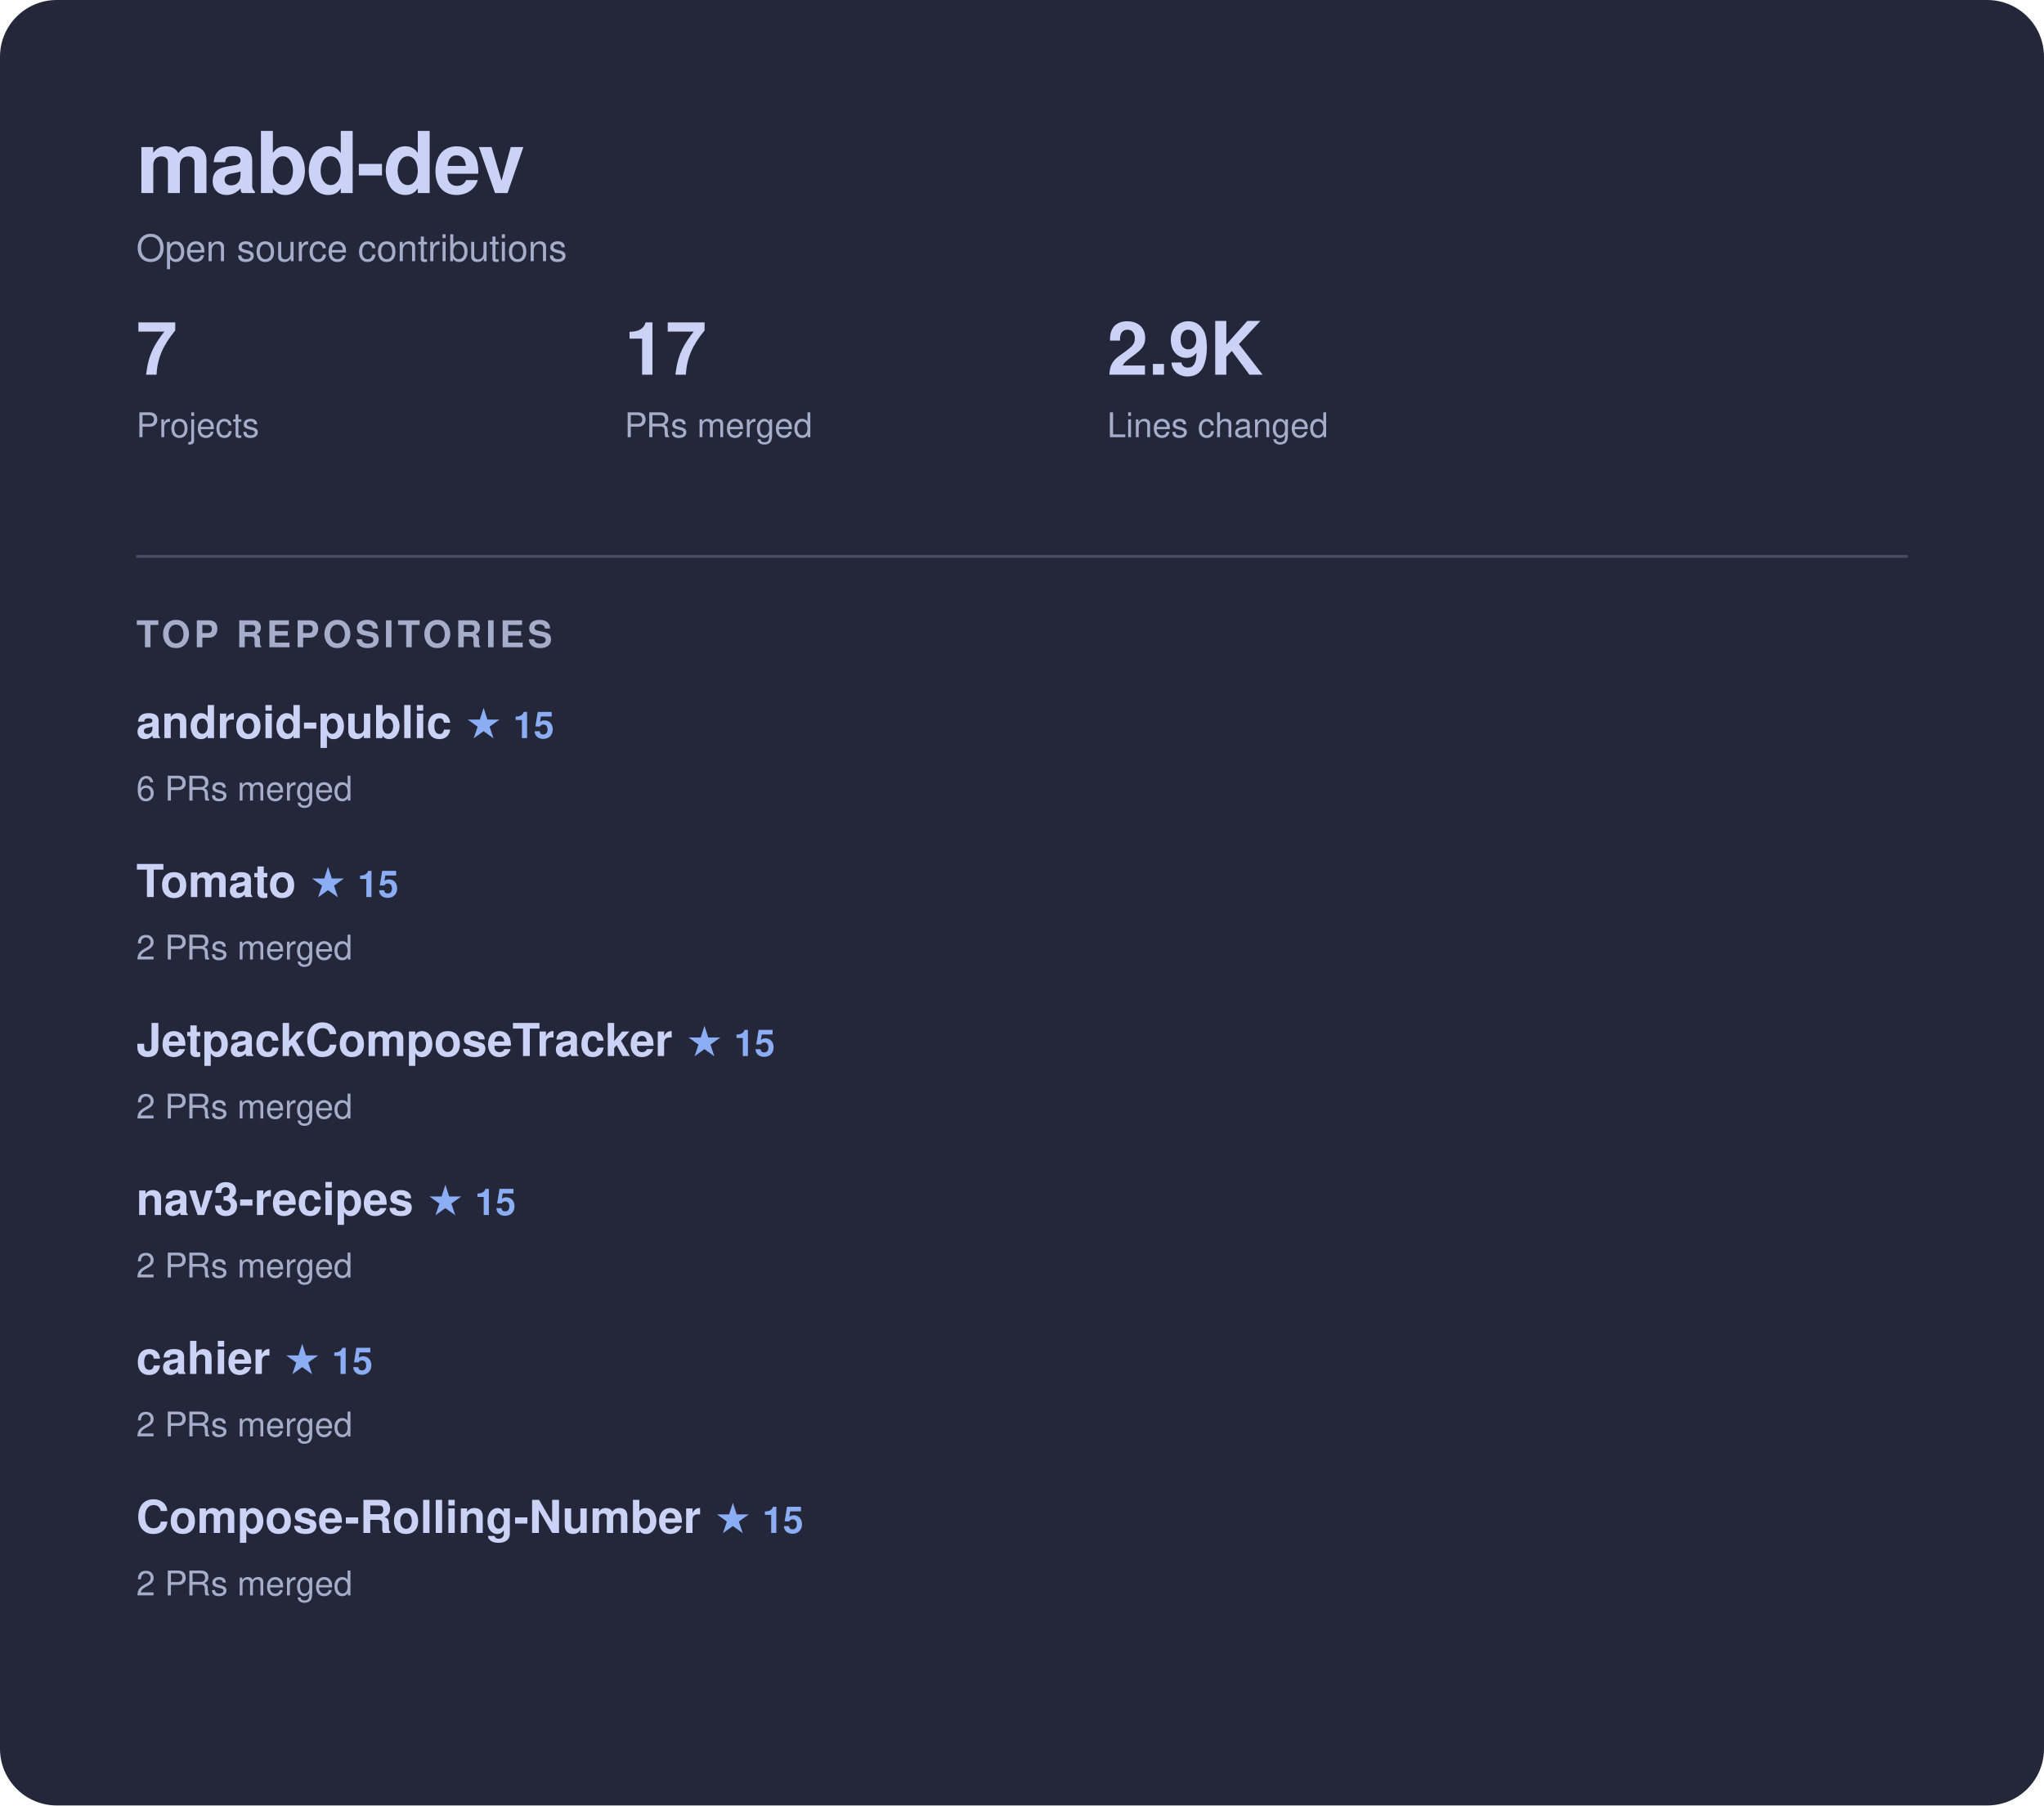
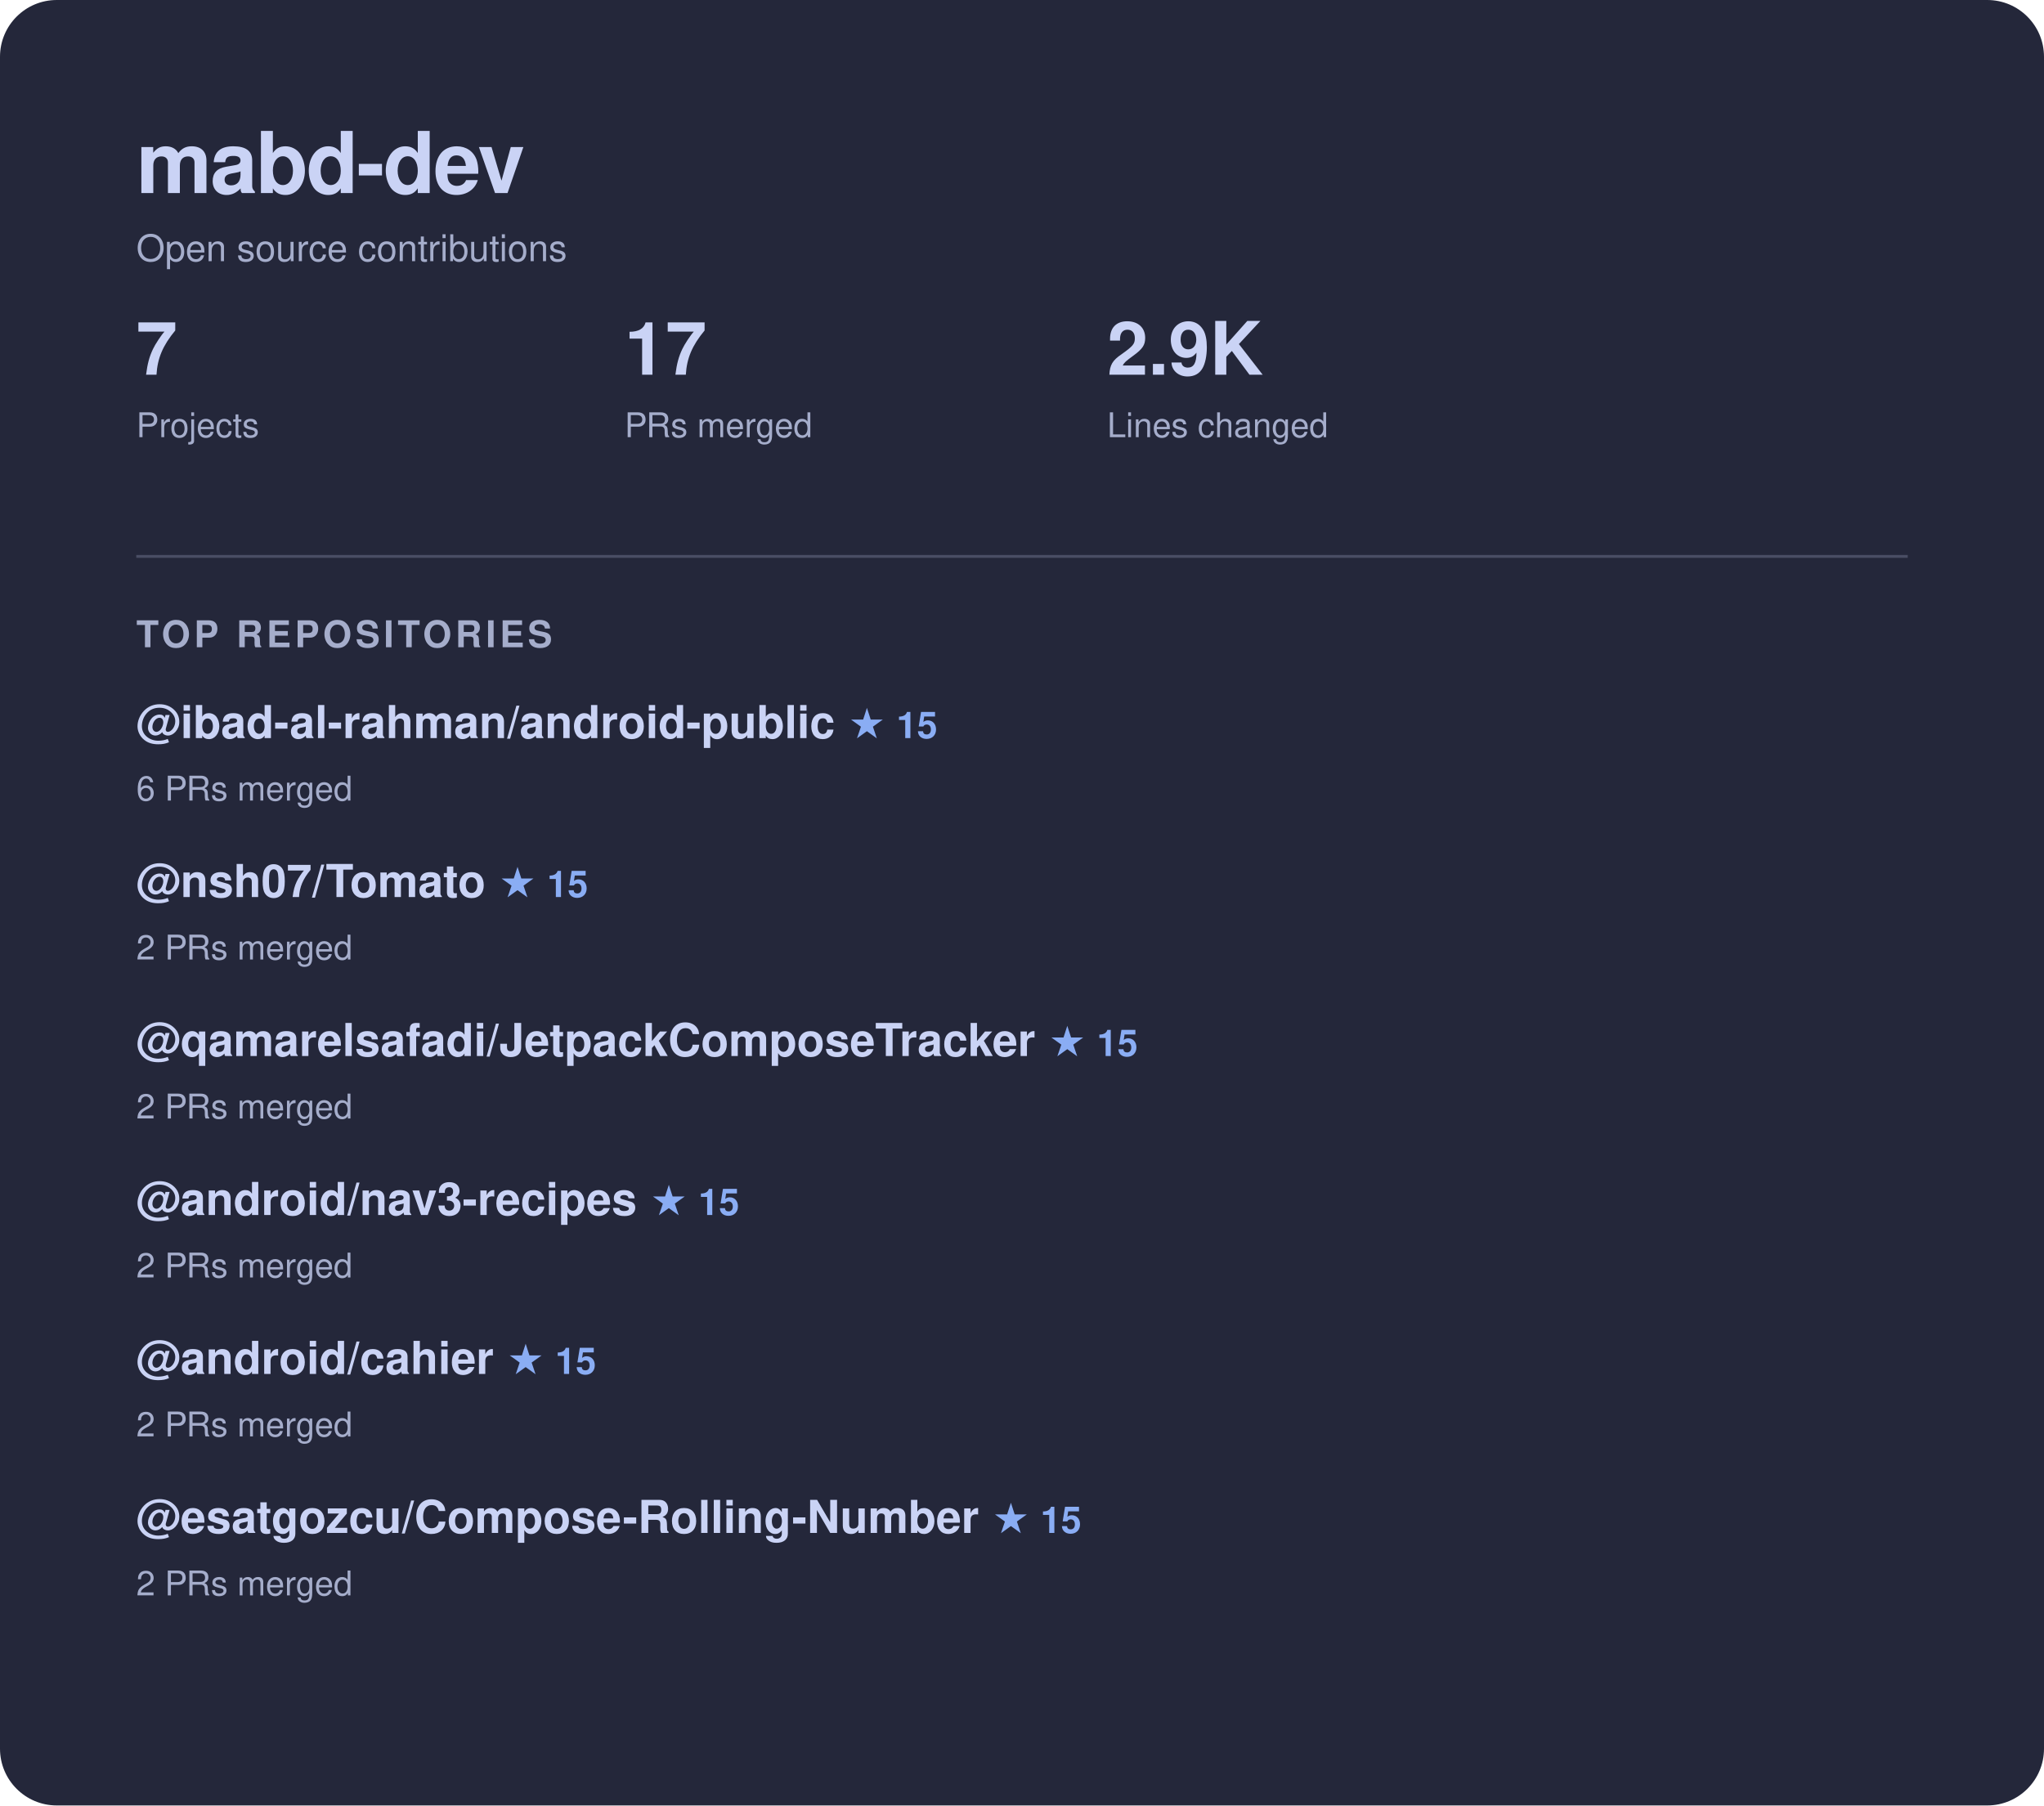
<svg xmlns="http://www.w3.org/2000/svg" width="720" height="636" viewBox="0 0 720 636" role="img" aria-label="Open Source Contributions">
  <defs>
    <style>
      text {
        font-family: system-ui, -apple-system, BlinkMacSystemFont,
                     "Segoe UI", Helvetica, Arial, sans-serif;
      }

      .bg {
        fill: #24273A;
      }

      .username {
        font-size: 30px;
        font-weight: 900;
        fill: #CAD3F5;
        letter-spacing: -0.6px;
      }

      .subtitle {
        font-size: 13px;
        fill: #A5ADCB;
      }

      .stat {
        font-size: 26px;
        font-weight: 800;
        fill: #CAD3F5;
      }

      .stat-label {
        font-size: 12px;
        fill: #A5ADCB;
      }

      .divider {
        stroke: #494D64;
        stroke-width: 1;
      }

      .section-title {
        font-size: 13px;
        font-weight: 700;
        fill: #A5ADCB;
        letter-spacing: 0.1em;
      }

      .repo-name {
        font-size: 16px;
        font-weight: 700;
        fill: #CAD3F5;
      }

      .repo-stars {
        font-size: 13px;
        font-weight: 700;
        fill: #8AADF4;
      }

      .repo-meta {
        font-size: 12px;
        fill: #A5ADCB;
      }
    </style>
  </defs>
  <rect class="bg" x="0" y="0" width="720" height="636" rx="20" />
  <text class="username" x="48" y="68">
    mabd-dev
  </text>
  <text class="subtitle" x="48" y="92">
    Open source contributions
  </text>
  <g transform="translate(48, 132)">
    <text class="stat">7</text>
    <text class="stat-label" y="22">Projects</text>
  </g>
  <g transform="translate(220, 132)">
    <text class="stat">17</text>
    <text class="stat-label" y="22">PRs merged</text>
  </g>
  <g transform="translate(390, 132)">
    <text class="stat">2.9K</text>
    <text class="stat-label" y="22">Lines changed</text>
  </g>
  <line class="divider" x1="48" y1="196" x2="672" y2="196" />
  <text class="section-title" x="48" y="228">
    TOP REPOSITORIES
  </text>
  <g transform="translate(48, 260)">
    <text class="repo-name">
-       android-public
+       @ibad-al-rahman/android-public
      <tspan class="repo-stars"> ★ 15</tspan>
    </text>
    <text class="repo-meta" y="22">
      6 PRs merged
    </text>
  </g>
  <g transform="translate(48, 316)">
    <text class="repo-name">
-       Tomato
+       @nsh07/Tomato
      <tspan class="repo-stars"> ★ 15</tspan>
    </text>
    <text class="repo-meta" y="22">
      2 PRs merged
    </text>
  </g>
  <g transform="translate(48, 372)">
    <text class="repo-name">
-       JetpackComposeTracker
+       @qamarelsafadi/JetpackComposeTracker
      <tspan class="repo-stars"> ★ 15</tspan>
    </text>
    <text class="repo-meta" y="22">
      2 PRs merged
    </text>
  </g>
  <g transform="translate(48, 428)">
    <text class="repo-name">
-       nav3-recipes
+       @android/nav3-recipes
      <tspan class="repo-stars"> ★ 15</tspan>
    </text>
    <text class="repo-meta" y="22">
      2 PRs merged
    </text>
  </g>
  <g transform="translate(48, 484)">
    <text class="repo-name">
-       cahier
+       @android/cahier
      <tspan class="repo-stars"> ★ 15</tspan>
    </text>
    <text class="repo-meta" y="22">
      2 PRs merged
    </text>
  </g>
  <g transform="translate(48, 540)">
    <text class="repo-name">
-       Compose-Rolling-Number
+       @esatgozcu/Compose-Rolling-Number
      <tspan class="repo-stars"> ★ 15</tspan>
    </text>
    <text class="repo-meta" y="22">
      2 PRs merged
    </text>
  </g>
</svg>
